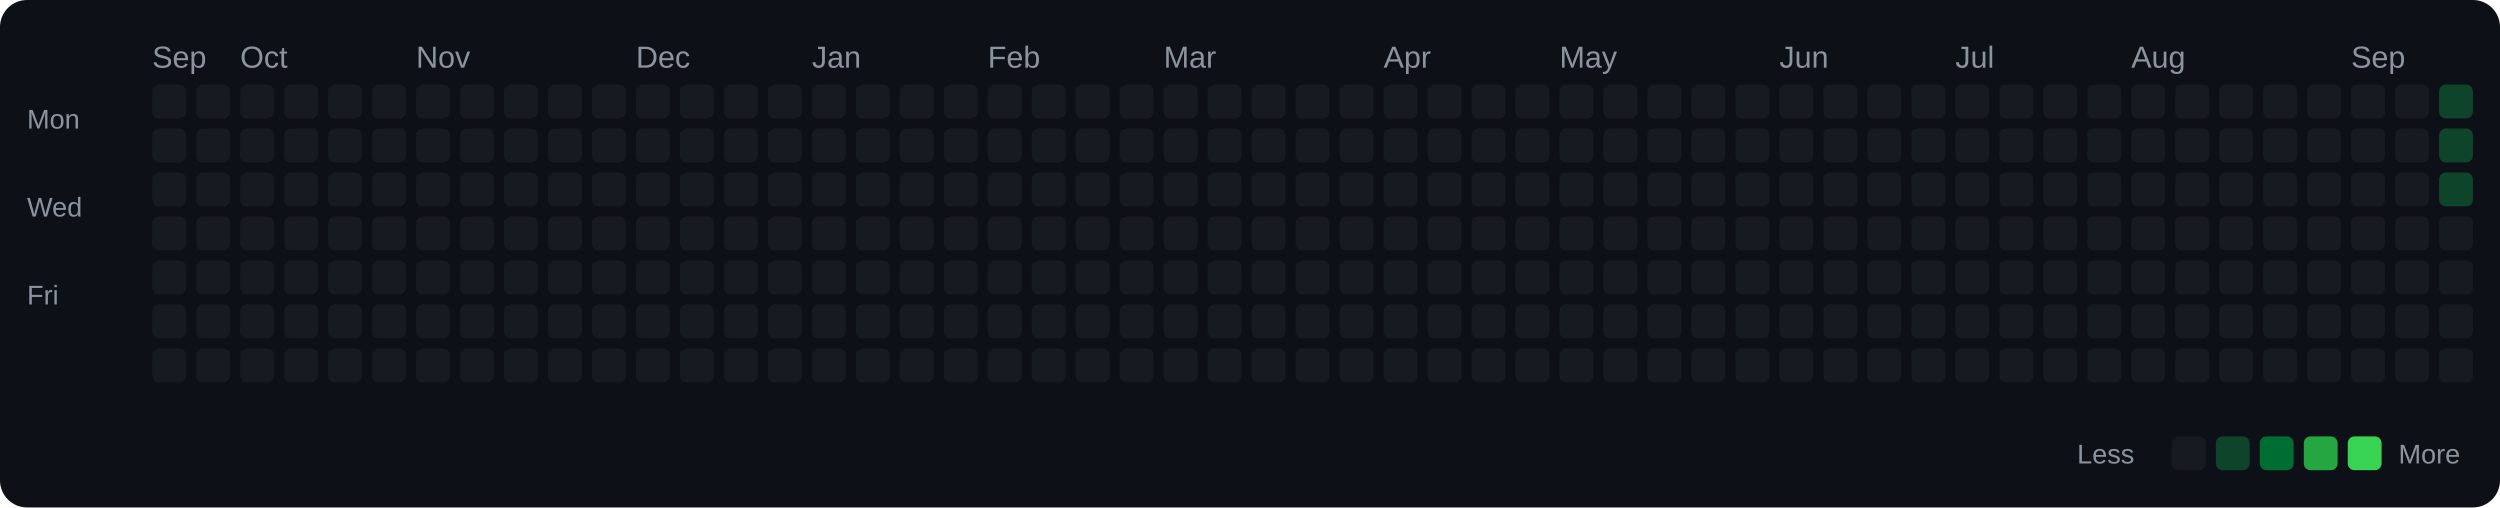
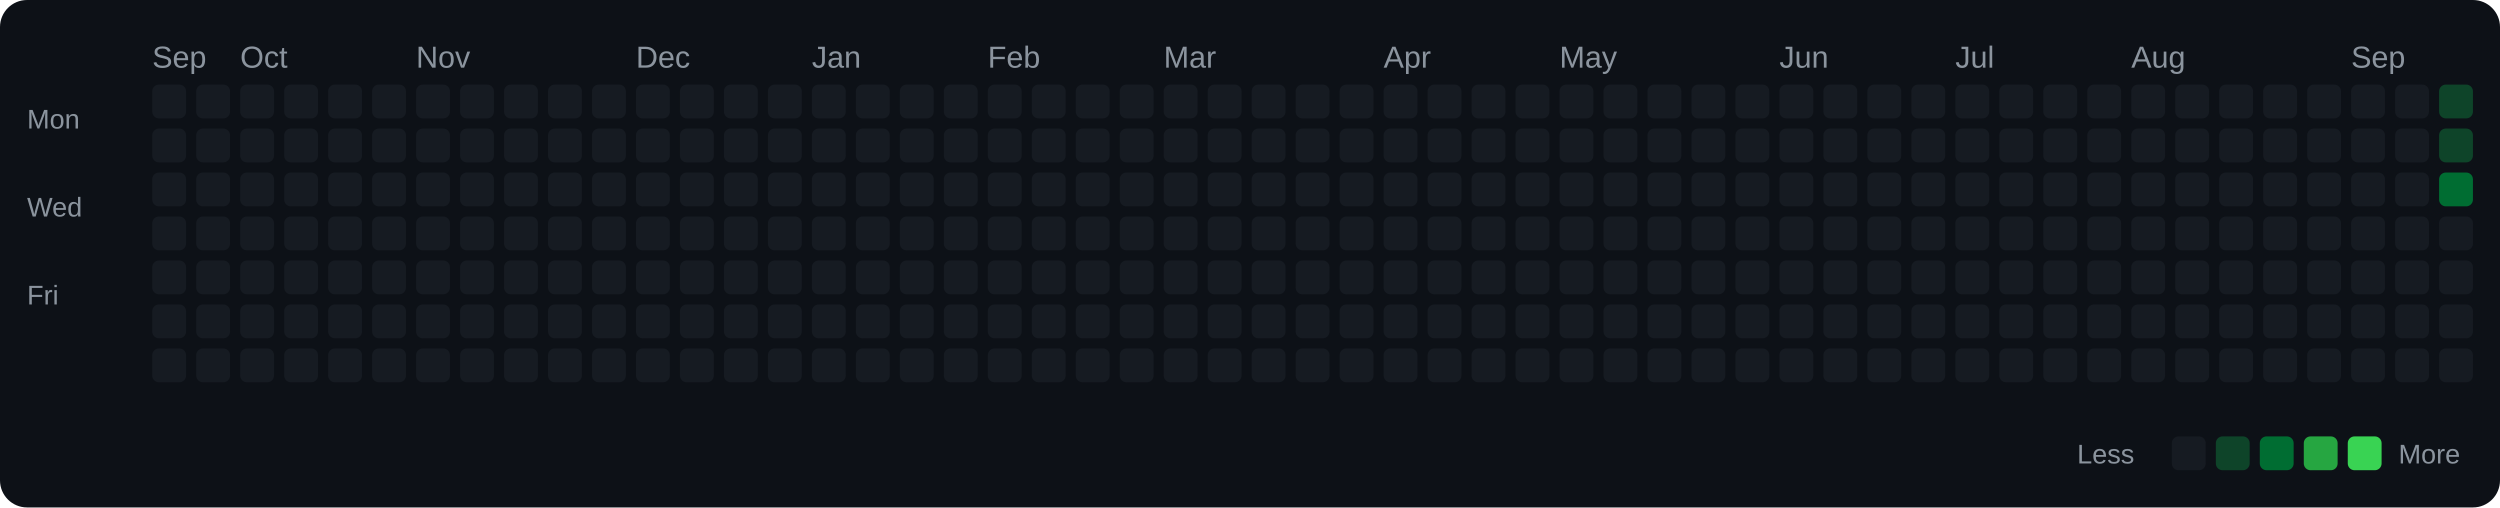
<svg xmlns="http://www.w3.org/2000/svg" width="739" height="150" viewBox="0 0 739 150" role="img" aria-labelledby="title description">
  <rect width="100%" height="100%" fill="#0d1117" rx="8" />
  <text x="45" y="20" fill="#8b949e" font-family="Arial, sans-serif" font-size="9"> Sep </text>
  <text x="71" y="20" fill="#8b949e" font-family="Arial, sans-serif" font-size="9"> Oct </text>
  <text x="123" y="20" fill="#8b949e" font-family="Arial, sans-serif" font-size="9"> Nov </text>
  <text x="188" y="20" fill="#8b949e" font-family="Arial, sans-serif" font-size="9"> Dec </text>
  <text x="240" y="20" fill="#8b949e" font-family="Arial, sans-serif" font-size="9"> Jan </text>
  <text x="292" y="20" fill="#8b949e" font-family="Arial, sans-serif" font-size="9"> Feb </text>
  <text x="344" y="20" fill="#8b949e" font-family="Arial, sans-serif" font-size="9"> Mar </text>
  <text x="409" y="20" fill="#8b949e" font-family="Arial, sans-serif" font-size="9"> Apr </text>
  <text x="461" y="20" fill="#8b949e" font-family="Arial, sans-serif" font-size="9"> May </text>
  <text x="526" y="20" fill="#8b949e" font-family="Arial, sans-serif" font-size="9"> Jun </text>
  <text x="578" y="20" fill="#8b949e" font-family="Arial, sans-serif" font-size="9"> Jul </text>
  <text x="630" y="20" fill="#8b949e" font-family="Arial, sans-serif" font-size="9"> Aug </text>
  <text x="695" y="20" fill="#8b949e" font-family="Arial, sans-serif" font-size="9"> Sep </text>
  <rect x="45" y="25" width="10" height="10" rx="2" fill="#161b22"> </rect>
  <rect x="45" y="38" width="10" height="10" rx="2" fill="#161b22"> </rect>
  <rect x="45" y="51" width="10" height="10" rx="2" fill="#161b22"> </rect>
  <rect x="45" y="64" width="10" height="10" rx="2" fill="#161b22"> </rect>
  <rect x="45" y="77" width="10" height="10" rx="2" fill="#161b22"> </rect>
  <rect x="45" y="90" width="10" height="10" rx="2" fill="#161b22"> </rect>
  <rect x="45" y="103" width="10" height="10" rx="2" fill="#161b22"> </rect>
  <rect x="58" y="25" width="10" height="10" rx="2" fill="#161b22"> </rect>
  <rect x="58" y="38" width="10" height="10" rx="2" fill="#161b22"> </rect>
  <rect x="58" y="51" width="10" height="10" rx="2" fill="#161b22"> </rect>
  <rect x="58" y="64" width="10" height="10" rx="2" fill="#161b22"> </rect>
  <rect x="58" y="77" width="10" height="10" rx="2" fill="#161b22"> </rect>
  <rect x="58" y="90" width="10" height="10" rx="2" fill="#161b22"> </rect>
  <rect x="58" y="103" width="10" height="10" rx="2" fill="#161b22"> </rect>
  <rect x="71" y="25" width="10" height="10" rx="2" fill="#161b22"> </rect>
  <rect x="71" y="38" width="10" height="10" rx="2" fill="#161b22"> </rect>
  <rect x="71" y="51" width="10" height="10" rx="2" fill="#161b22"> </rect>
  <rect x="71" y="64" width="10" height="10" rx="2" fill="#161b22"> </rect>
  <rect x="71" y="77" width="10" height="10" rx="2" fill="#161b22"> </rect>
  <rect x="71" y="90" width="10" height="10" rx="2" fill="#161b22"> </rect>
  <rect x="71" y="103" width="10" height="10" rx="2" fill="#161b22"> </rect>
  <rect x="84" y="25" width="10" height="10" rx="2" fill="#161b22"> </rect>
  <rect x="84" y="38" width="10" height="10" rx="2" fill="#161b22"> </rect>
  <rect x="84" y="51" width="10" height="10" rx="2" fill="#161b22"> </rect>
  <rect x="84" y="64" width="10" height="10" rx="2" fill="#161b22"> </rect>
  <rect x="84" y="77" width="10" height="10" rx="2" fill="#161b22"> </rect>
  <rect x="84" y="90" width="10" height="10" rx="2" fill="#161b22"> </rect>
  <rect x="84" y="103" width="10" height="10" rx="2" fill="#161b22"> </rect>
  <rect x="97" y="25" width="10" height="10" rx="2" fill="#161b22"> </rect>
  <rect x="97" y="38" width="10" height="10" rx="2" fill="#161b22"> </rect>
  <rect x="97" y="51" width="10" height="10" rx="2" fill="#161b22"> </rect>
  <rect x="97" y="64" width="10" height="10" rx="2" fill="#161b22"> </rect>
  <rect x="97" y="77" width="10" height="10" rx="2" fill="#161b22"> </rect>
  <rect x="97" y="90" width="10" height="10" rx="2" fill="#161b22"> </rect>
  <rect x="97" y="103" width="10" height="10" rx="2" fill="#161b22"> </rect>
  <rect x="110" y="25" width="10" height="10" rx="2" fill="#161b22"> </rect>
  <rect x="110" y="38" width="10" height="10" rx="2" fill="#161b22"> </rect>
  <rect x="110" y="51" width="10" height="10" rx="2" fill="#161b22"> </rect>
  <rect x="110" y="64" width="10" height="10" rx="2" fill="#161b22"> </rect>
  <rect x="110" y="77" width="10" height="10" rx="2" fill="#161b22"> </rect>
  <rect x="110" y="90" width="10" height="10" rx="2" fill="#161b22"> </rect>
  <rect x="110" y="103" width="10" height="10" rx="2" fill="#161b22"> </rect>
  <rect x="123" y="25" width="10" height="10" rx="2" fill="#161b22"> </rect>
  <rect x="123" y="38" width="10" height="10" rx="2" fill="#161b22"> </rect>
  <rect x="123" y="51" width="10" height="10" rx="2" fill="#161b22"> </rect>
  <rect x="123" y="64" width="10" height="10" rx="2" fill="#161b22"> </rect>
  <rect x="123" y="77" width="10" height="10" rx="2" fill="#161b22"> </rect>
  <rect x="123" y="90" width="10" height="10" rx="2" fill="#161b22"> </rect>
  <rect x="123" y="103" width="10" height="10" rx="2" fill="#161b22"> </rect>
  <rect x="136" y="25" width="10" height="10" rx="2" fill="#161b22"> </rect>
  <rect x="136" y="38" width="10" height="10" rx="2" fill="#161b22"> </rect>
  <rect x="136" y="51" width="10" height="10" rx="2" fill="#161b22"> </rect>
  <rect x="136" y="64" width="10" height="10" rx="2" fill="#161b22"> </rect>
  <rect x="136" y="77" width="10" height="10" rx="2" fill="#161b22"> </rect>
  <rect x="136" y="90" width="10" height="10" rx="2" fill="#161b22"> </rect>
  <rect x="136" y="103" width="10" height="10" rx="2" fill="#161b22"> </rect>
  <rect x="149" y="25" width="10" height="10" rx="2" fill="#161b22"> </rect>
  <rect x="149" y="38" width="10" height="10" rx="2" fill="#161b22"> </rect>
  <rect x="149" y="51" width="10" height="10" rx="2" fill="#161b22"> </rect>
  <rect x="149" y="64" width="10" height="10" rx="2" fill="#161b22"> </rect>
  <rect x="149" y="77" width="10" height="10" rx="2" fill="#161b22"> </rect>
  <rect x="149" y="90" width="10" height="10" rx="2" fill="#161b22"> </rect>
  <rect x="149" y="103" width="10" height="10" rx="2" fill="#161b22"> </rect>
  <rect x="162" y="25" width="10" height="10" rx="2" fill="#161b22"> </rect>
  <rect x="162" y="38" width="10" height="10" rx="2" fill="#161b22"> </rect>
  <rect x="162" y="51" width="10" height="10" rx="2" fill="#161b22"> </rect>
  <rect x="162" y="64" width="10" height="10" rx="2" fill="#161b22"> </rect>
  <rect x="162" y="77" width="10" height="10" rx="2" fill="#161b22"> </rect>
  <rect x="162" y="90" width="10" height="10" rx="2" fill="#161b22"> </rect>
  <rect x="162" y="103" width="10" height="10" rx="2" fill="#161b22"> </rect>
  <rect x="175" y="25" width="10" height="10" rx="2" fill="#161b22"> </rect>
  <rect x="175" y="38" width="10" height="10" rx="2" fill="#161b22"> </rect>
  <rect x="175" y="51" width="10" height="10" rx="2" fill="#161b22"> </rect>
  <rect x="175" y="64" width="10" height="10" rx="2" fill="#161b22"> </rect>
  <rect x="175" y="77" width="10" height="10" rx="2" fill="#161b22"> </rect>
  <rect x="175" y="90" width="10" height="10" rx="2" fill="#161b22"> </rect>
  <rect x="175" y="103" width="10" height="10" rx="2" fill="#161b22"> </rect>
  <rect x="188" y="25" width="10" height="10" rx="2" fill="#161b22"> </rect>
  <rect x="188" y="38" width="10" height="10" rx="2" fill="#161b22"> </rect>
  <rect x="188" y="51" width="10" height="10" rx="2" fill="#161b22"> </rect>
  <rect x="188" y="64" width="10" height="10" rx="2" fill="#161b22"> </rect>
  <rect x="188" y="77" width="10" height="10" rx="2" fill="#161b22"> </rect>
  <rect x="188" y="90" width="10" height="10" rx="2" fill="#161b22"> </rect>
  <rect x="188" y="103" width="10" height="10" rx="2" fill="#161b22"> </rect>
  <rect x="201" y="25" width="10" height="10" rx="2" fill="#161b22"> </rect>
  <rect x="201" y="38" width="10" height="10" rx="2" fill="#161b22"> </rect>
  <rect x="201" y="51" width="10" height="10" rx="2" fill="#161b22"> </rect>
  <rect x="201" y="64" width="10" height="10" rx="2" fill="#161b22"> </rect>
  <rect x="201" y="77" width="10" height="10" rx="2" fill="#161b22"> </rect>
  <rect x="201" y="90" width="10" height="10" rx="2" fill="#161b22"> </rect>
  <rect x="201" y="103" width="10" height="10" rx="2" fill="#161b22"> </rect>
  <rect x="214" y="25" width="10" height="10" rx="2" fill="#161b22"> </rect>
  <rect x="214" y="38" width="10" height="10" rx="2" fill="#161b22"> </rect>
  <rect x="214" y="51" width="10" height="10" rx="2" fill="#161b22"> </rect>
  <rect x="214" y="64" width="10" height="10" rx="2" fill="#161b22"> </rect>
  <rect x="214" y="77" width="10" height="10" rx="2" fill="#161b22"> </rect>
  <rect x="214" y="90" width="10" height="10" rx="2" fill="#161b22"> </rect>
  <rect x="214" y="103" width="10" height="10" rx="2" fill="#161b22"> </rect>
  <rect x="227" y="25" width="10" height="10" rx="2" fill="#161b22"> </rect>
  <rect x="227" y="38" width="10" height="10" rx="2" fill="#161b22"> </rect>
  <rect x="227" y="51" width="10" height="10" rx="2" fill="#161b22"> </rect>
  <rect x="227" y="64" width="10" height="10" rx="2" fill="#161b22"> </rect>
  <rect x="227" y="77" width="10" height="10" rx="2" fill="#161b22"> </rect>
  <rect x="227" y="90" width="10" height="10" rx="2" fill="#161b22"> </rect>
  <rect x="227" y="103" width="10" height="10" rx="2" fill="#161b22"> </rect>
  <rect x="240" y="25" width="10" height="10" rx="2" fill="#161b22"> </rect>
  <rect x="240" y="38" width="10" height="10" rx="2" fill="#161b22"> </rect>
  <rect x="240" y="51" width="10" height="10" rx="2" fill="#161b22"> </rect>
  <rect x="240" y="64" width="10" height="10" rx="2" fill="#161b22"> </rect>
  <rect x="240" y="77" width="10" height="10" rx="2" fill="#161b22"> </rect>
  <rect x="240" y="90" width="10" height="10" rx="2" fill="#161b22"> </rect>
  <rect x="240" y="103" width="10" height="10" rx="2" fill="#161b22"> </rect>
  <rect x="253" y="25" width="10" height="10" rx="2" fill="#161b22"> </rect>
  <rect x="253" y="38" width="10" height="10" rx="2" fill="#161b22"> </rect>
  <rect x="253" y="51" width="10" height="10" rx="2" fill="#161b22"> </rect>
  <rect x="253" y="64" width="10" height="10" rx="2" fill="#161b22"> </rect>
  <rect x="253" y="77" width="10" height="10" rx="2" fill="#161b22"> </rect>
  <rect x="253" y="90" width="10" height="10" rx="2" fill="#161b22"> </rect>
  <rect x="253" y="103" width="10" height="10" rx="2" fill="#161b22"> </rect>
  <rect x="266" y="25" width="10" height="10" rx="2" fill="#161b22"> </rect>
  <rect x="266" y="38" width="10" height="10" rx="2" fill="#161b22"> </rect>
  <rect x="266" y="51" width="10" height="10" rx="2" fill="#161b22"> </rect>
  <rect x="266" y="64" width="10" height="10" rx="2" fill="#161b22"> </rect>
  <rect x="266" y="77" width="10" height="10" rx="2" fill="#161b22"> </rect>
  <rect x="266" y="90" width="10" height="10" rx="2" fill="#161b22"> </rect>
  <rect x="266" y="103" width="10" height="10" rx="2" fill="#161b22"> </rect>
  <rect x="279" y="25" width="10" height="10" rx="2" fill="#161b22"> </rect>
  <rect x="279" y="38" width="10" height="10" rx="2" fill="#161b22"> </rect>
  <rect x="279" y="51" width="10" height="10" rx="2" fill="#161b22"> </rect>
  <rect x="279" y="64" width="10" height="10" rx="2" fill="#161b22"> </rect>
  <rect x="279" y="77" width="10" height="10" rx="2" fill="#161b22"> </rect>
  <rect x="279" y="90" width="10" height="10" rx="2" fill="#161b22"> </rect>
  <rect x="279" y="103" width="10" height="10" rx="2" fill="#161b22"> </rect>
  <rect x="292" y="25" width="10" height="10" rx="2" fill="#161b22"> </rect>
  <rect x="292" y="38" width="10" height="10" rx="2" fill="#161b22"> </rect>
  <rect x="292" y="51" width="10" height="10" rx="2" fill="#161b22"> </rect>
  <rect x="292" y="64" width="10" height="10" rx="2" fill="#161b22"> </rect>
  <rect x="292" y="77" width="10" height="10" rx="2" fill="#161b22"> </rect>
  <rect x="292" y="90" width="10" height="10" rx="2" fill="#161b22"> </rect>
  <rect x="292" y="103" width="10" height="10" rx="2" fill="#161b22"> </rect>
  <rect x="305" y="25" width="10" height="10" rx="2" fill="#161b22"> </rect>
  <rect x="305" y="38" width="10" height="10" rx="2" fill="#161b22"> </rect>
  <rect x="305" y="51" width="10" height="10" rx="2" fill="#161b22"> </rect>
  <rect x="305" y="64" width="10" height="10" rx="2" fill="#161b22"> </rect>
  <rect x="305" y="77" width="10" height="10" rx="2" fill="#161b22"> </rect>
  <rect x="305" y="90" width="10" height="10" rx="2" fill="#161b22"> </rect>
  <rect x="305" y="103" width="10" height="10" rx="2" fill="#161b22"> </rect>
  <rect x="318" y="25" width="10" height="10" rx="2" fill="#161b22"> </rect>
  <rect x="318" y="38" width="10" height="10" rx="2" fill="#161b22"> </rect>
  <rect x="318" y="51" width="10" height="10" rx="2" fill="#161b22"> </rect>
  <rect x="318" y="64" width="10" height="10" rx="2" fill="#161b22"> </rect>
  <rect x="318" y="77" width="10" height="10" rx="2" fill="#161b22"> </rect>
  <rect x="318" y="90" width="10" height="10" rx="2" fill="#161b22"> </rect>
  <rect x="318" y="103" width="10" height="10" rx="2" fill="#161b22"> </rect>
  <rect x="331" y="25" width="10" height="10" rx="2" fill="#161b22"> </rect>
  <rect x="331" y="38" width="10" height="10" rx="2" fill="#161b22"> </rect>
  <rect x="331" y="51" width="10" height="10" rx="2" fill="#161b22"> </rect>
  <rect x="331" y="64" width="10" height="10" rx="2" fill="#161b22"> </rect>
  <rect x="331" y="77" width="10" height="10" rx="2" fill="#161b22"> </rect>
  <rect x="331" y="90" width="10" height="10" rx="2" fill="#161b22"> </rect>
  <rect x="331" y="103" width="10" height="10" rx="2" fill="#161b22"> </rect>
  <rect x="344" y="25" width="10" height="10" rx="2" fill="#161b22"> </rect>
  <rect x="344" y="38" width="10" height="10" rx="2" fill="#161b22"> </rect>
  <rect x="344" y="51" width="10" height="10" rx="2" fill="#161b22"> </rect>
  <rect x="344" y="64" width="10" height="10" rx="2" fill="#161b22"> </rect>
  <rect x="344" y="77" width="10" height="10" rx="2" fill="#161b22"> </rect>
  <rect x="344" y="90" width="10" height="10" rx="2" fill="#161b22"> </rect>
  <rect x="344" y="103" width="10" height="10" rx="2" fill="#161b22"> </rect>
  <rect x="357" y="25" width="10" height="10" rx="2" fill="#161b22"> </rect>
  <rect x="357" y="38" width="10" height="10" rx="2" fill="#161b22"> </rect>
  <rect x="357" y="51" width="10" height="10" rx="2" fill="#161b22"> </rect>
  <rect x="357" y="64" width="10" height="10" rx="2" fill="#161b22"> </rect>
  <rect x="357" y="77" width="10" height="10" rx="2" fill="#161b22"> </rect>
  <rect x="357" y="90" width="10" height="10" rx="2" fill="#161b22"> </rect>
  <rect x="357" y="103" width="10" height="10" rx="2" fill="#161b22"> </rect>
  <rect x="370" y="25" width="10" height="10" rx="2" fill="#161b22"> </rect>
  <rect x="370" y="38" width="10" height="10" rx="2" fill="#161b22"> </rect>
  <rect x="370" y="51" width="10" height="10" rx="2" fill="#161b22"> </rect>
  <rect x="370" y="64" width="10" height="10" rx="2" fill="#161b22"> </rect>
  <rect x="370" y="77" width="10" height="10" rx="2" fill="#161b22"> </rect>
  <rect x="370" y="90" width="10" height="10" rx="2" fill="#161b22"> </rect>
  <rect x="370" y="103" width="10" height="10" rx="2" fill="#161b22"> </rect>
  <rect x="383" y="25" width="10" height="10" rx="2" fill="#161b22"> </rect>
  <rect x="383" y="38" width="10" height="10" rx="2" fill="#161b22"> </rect>
  <rect x="383" y="51" width="10" height="10" rx="2" fill="#161b22"> </rect>
  <rect x="383" y="64" width="10" height="10" rx="2" fill="#161b22"> </rect>
  <rect x="383" y="77" width="10" height="10" rx="2" fill="#161b22"> </rect>
  <rect x="383" y="90" width="10" height="10" rx="2" fill="#161b22"> </rect>
  <rect x="383" y="103" width="10" height="10" rx="2" fill="#161b22"> </rect>
  <rect x="396" y="25" width="10" height="10" rx="2" fill="#161b22"> </rect>
  <rect x="396" y="38" width="10" height="10" rx="2" fill="#161b22"> </rect>
  <rect x="396" y="51" width="10" height="10" rx="2" fill="#161b22"> </rect>
  <rect x="396" y="64" width="10" height="10" rx="2" fill="#161b22"> </rect>
  <rect x="396" y="77" width="10" height="10" rx="2" fill="#161b22"> </rect>
  <rect x="396" y="90" width="10" height="10" rx="2" fill="#161b22"> </rect>
  <rect x="396" y="103" width="10" height="10" rx="2" fill="#161b22"> </rect>
  <rect x="409" y="25" width="10" height="10" rx="2" fill="#161b22"> </rect>
  <rect x="409" y="38" width="10" height="10" rx="2" fill="#161b22"> </rect>
  <rect x="409" y="51" width="10" height="10" rx="2" fill="#161b22"> </rect>
  <rect x="409" y="64" width="10" height="10" rx="2" fill="#161b22"> </rect>
  <rect x="409" y="77" width="10" height="10" rx="2" fill="#161b22"> </rect>
  <rect x="409" y="90" width="10" height="10" rx="2" fill="#161b22"> </rect>
  <rect x="409" y="103" width="10" height="10" rx="2" fill="#161b22"> </rect>
  <rect x="422" y="25" width="10" height="10" rx="2" fill="#161b22"> </rect>
  <rect x="422" y="38" width="10" height="10" rx="2" fill="#161b22"> </rect>
  <rect x="422" y="51" width="10" height="10" rx="2" fill="#161b22"> </rect>
  <rect x="422" y="64" width="10" height="10" rx="2" fill="#161b22"> </rect>
  <rect x="422" y="77" width="10" height="10" rx="2" fill="#161b22"> </rect>
  <rect x="422" y="90" width="10" height="10" rx="2" fill="#161b22"> </rect>
  <rect x="422" y="103" width="10" height="10" rx="2" fill="#161b22"> </rect>
  <rect x="435" y="25" width="10" height="10" rx="2" fill="#161b22"> </rect>
  <rect x="435" y="38" width="10" height="10" rx="2" fill="#161b22"> </rect>
  <rect x="435" y="51" width="10" height="10" rx="2" fill="#161b22"> </rect>
  <rect x="435" y="64" width="10" height="10" rx="2" fill="#161b22"> </rect>
  <rect x="435" y="77" width="10" height="10" rx="2" fill="#161b22"> </rect>
  <rect x="435" y="90" width="10" height="10" rx="2" fill="#161b22"> </rect>
  <rect x="435" y="103" width="10" height="10" rx="2" fill="#161b22"> </rect>
  <rect x="448" y="25" width="10" height="10" rx="2" fill="#161b22"> </rect>
  <rect x="448" y="38" width="10" height="10" rx="2" fill="#161b22"> </rect>
  <rect x="448" y="51" width="10" height="10" rx="2" fill="#161b22"> </rect>
  <rect x="448" y="64" width="10" height="10" rx="2" fill="#161b22"> </rect>
  <rect x="448" y="77" width="10" height="10" rx="2" fill="#161b22"> </rect>
  <rect x="448" y="90" width="10" height="10" rx="2" fill="#161b22"> </rect>
  <rect x="448" y="103" width="10" height="10" rx="2" fill="#161b22"> </rect>
  <rect x="461" y="25" width="10" height="10" rx="2" fill="#161b22"> </rect>
  <rect x="461" y="38" width="10" height="10" rx="2" fill="#161b22"> </rect>
  <rect x="461" y="51" width="10" height="10" rx="2" fill="#161b22"> </rect>
  <rect x="461" y="64" width="10" height="10" rx="2" fill="#161b22"> </rect>
  <rect x="461" y="77" width="10" height="10" rx="2" fill="#161b22"> </rect>
  <rect x="461" y="90" width="10" height="10" rx="2" fill="#161b22"> </rect>
  <rect x="461" y="103" width="10" height="10" rx="2" fill="#161b22"> </rect>
  <rect x="474" y="25" width="10" height="10" rx="2" fill="#161b22"> </rect>
  <rect x="474" y="38" width="10" height="10" rx="2" fill="#161b22"> </rect>
  <rect x="474" y="51" width="10" height="10" rx="2" fill="#161b22"> </rect>
  <rect x="474" y="64" width="10" height="10" rx="2" fill="#161b22"> </rect>
  <rect x="474" y="77" width="10" height="10" rx="2" fill="#161b22"> </rect>
  <rect x="474" y="90" width="10" height="10" rx="2" fill="#161b22"> </rect>
  <rect x="474" y="103" width="10" height="10" rx="2" fill="#161b22"> </rect>
  <rect x="487" y="25" width="10" height="10" rx="2" fill="#161b22"> </rect>
  <rect x="487" y="38" width="10" height="10" rx="2" fill="#161b22"> </rect>
  <rect x="487" y="51" width="10" height="10" rx="2" fill="#161b22"> </rect>
  <rect x="487" y="64" width="10" height="10" rx="2" fill="#161b22"> </rect>
  <rect x="487" y="77" width="10" height="10" rx="2" fill="#161b22"> </rect>
  <rect x="487" y="90" width="10" height="10" rx="2" fill="#161b22"> </rect>
  <rect x="487" y="103" width="10" height="10" rx="2" fill="#161b22"> </rect>
  <rect x="500" y="25" width="10" height="10" rx="2" fill="#161b22"> </rect>
  <rect x="500" y="38" width="10" height="10" rx="2" fill="#161b22"> </rect>
  <rect x="500" y="51" width="10" height="10" rx="2" fill="#161b22"> </rect>
  <rect x="500" y="64" width="10" height="10" rx="2" fill="#161b22"> </rect>
  <rect x="500" y="77" width="10" height="10" rx="2" fill="#161b22"> </rect>
  <rect x="500" y="90" width="10" height="10" rx="2" fill="#161b22"> </rect>
  <rect x="500" y="103" width="10" height="10" rx="2" fill="#161b22"> </rect>
  <rect x="513" y="25" width="10" height="10" rx="2" fill="#161b22"> </rect>
  <rect x="513" y="38" width="10" height="10" rx="2" fill="#161b22"> </rect>
  <rect x="513" y="51" width="10" height="10" rx="2" fill="#161b22"> </rect>
  <rect x="513" y="64" width="10" height="10" rx="2" fill="#161b22"> </rect>
  <rect x="513" y="77" width="10" height="10" rx="2" fill="#161b22"> </rect>
  <rect x="513" y="90" width="10" height="10" rx="2" fill="#161b22"> </rect>
  <rect x="513" y="103" width="10" height="10" rx="2" fill="#161b22"> </rect>
  <rect x="526" y="25" width="10" height="10" rx="2" fill="#161b22"> </rect>
  <rect x="526" y="38" width="10" height="10" rx="2" fill="#161b22"> </rect>
  <rect x="526" y="51" width="10" height="10" rx="2" fill="#161b22"> </rect>
  <rect x="526" y="64" width="10" height="10" rx="2" fill="#161b22"> </rect>
  <rect x="526" y="77" width="10" height="10" rx="2" fill="#161b22"> </rect>
  <rect x="526" y="90" width="10" height="10" rx="2" fill="#161b22"> </rect>
  <rect x="526" y="103" width="10" height="10" rx="2" fill="#161b22"> </rect>
  <rect x="539" y="25" width="10" height="10" rx="2" fill="#161b22"> </rect>
  <rect x="539" y="38" width="10" height="10" rx="2" fill="#161b22"> </rect>
  <rect x="539" y="51" width="10" height="10" rx="2" fill="#161b22"> </rect>
  <rect x="539" y="64" width="10" height="10" rx="2" fill="#161b22"> </rect>
  <rect x="539" y="77" width="10" height="10" rx="2" fill="#161b22"> </rect>
  <rect x="539" y="90" width="10" height="10" rx="2" fill="#161b22"> </rect>
  <rect x="539" y="103" width="10" height="10" rx="2" fill="#161b22"> </rect>
  <rect x="552" y="25" width="10" height="10" rx="2" fill="#161b22"> </rect>
  <rect x="552" y="38" width="10" height="10" rx="2" fill="#161b22"> </rect>
  <rect x="552" y="51" width="10" height="10" rx="2" fill="#161b22"> </rect>
  <rect x="552" y="64" width="10" height="10" rx="2" fill="#161b22"> </rect>
  <rect x="552" y="77" width="10" height="10" rx="2" fill="#161b22"> </rect>
  <rect x="552" y="90" width="10" height="10" rx="2" fill="#161b22"> </rect>
  <rect x="552" y="103" width="10" height="10" rx="2" fill="#161b22"> </rect>
  <rect x="565" y="25" width="10" height="10" rx="2" fill="#161b22"> </rect>
  <rect x="565" y="38" width="10" height="10" rx="2" fill="#161b22"> </rect>
  <rect x="565" y="51" width="10" height="10" rx="2" fill="#161b22"> </rect>
  <rect x="565" y="64" width="10" height="10" rx="2" fill="#161b22"> </rect>
  <rect x="565" y="77" width="10" height="10" rx="2" fill="#161b22"> </rect>
  <rect x="565" y="90" width="10" height="10" rx="2" fill="#161b22"> </rect>
  <rect x="565" y="103" width="10" height="10" rx="2" fill="#161b22"> </rect>
  <rect x="578" y="25" width="10" height="10" rx="2" fill="#161b22"> </rect>
  <rect x="578" y="38" width="10" height="10" rx="2" fill="#161b22"> </rect>
  <rect x="578" y="51" width="10" height="10" rx="2" fill="#161b22"> </rect>
  <rect x="578" y="64" width="10" height="10" rx="2" fill="#161b22"> </rect>
  <rect x="578" y="77" width="10" height="10" rx="2" fill="#161b22"> </rect>
  <rect x="578" y="90" width="10" height="10" rx="2" fill="#161b22"> </rect>
  <rect x="578" y="103" width="10" height="10" rx="2" fill="#161b22"> </rect>
  <rect x="591" y="25" width="10" height="10" rx="2" fill="#161b22"> </rect>
  <rect x="591" y="38" width="10" height="10" rx="2" fill="#161b22"> </rect>
  <rect x="591" y="51" width="10" height="10" rx="2" fill="#161b22"> </rect>
  <rect x="591" y="64" width="10" height="10" rx="2" fill="#161b22"> </rect>
  <rect x="591" y="77" width="10" height="10" rx="2" fill="#161b22"> </rect>
  <rect x="591" y="90" width="10" height="10" rx="2" fill="#161b22"> </rect>
  <rect x="591" y="103" width="10" height="10" rx="2" fill="#161b22"> </rect>
  <rect x="604" y="25" width="10" height="10" rx="2" fill="#161b22"> </rect>
  <rect x="604" y="38" width="10" height="10" rx="2" fill="#161b22"> </rect>
  <rect x="604" y="51" width="10" height="10" rx="2" fill="#161b22"> </rect>
  <rect x="604" y="64" width="10" height="10" rx="2" fill="#161b22"> </rect>
  <rect x="604" y="77" width="10" height="10" rx="2" fill="#161b22"> </rect>
  <rect x="604" y="90" width="10" height="10" rx="2" fill="#161b22"> </rect>
  <rect x="604" y="103" width="10" height="10" rx="2" fill="#161b22"> </rect>
  <rect x="617" y="25" width="10" height="10" rx="2" fill="#161b22"> </rect>
  <rect x="617" y="38" width="10" height="10" rx="2" fill="#161b22"> </rect>
  <rect x="617" y="51" width="10" height="10" rx="2" fill="#161b22"> </rect>
  <rect x="617" y="64" width="10" height="10" rx="2" fill="#161b22"> </rect>
  <rect x="617" y="77" width="10" height="10" rx="2" fill="#161b22"> </rect>
  <rect x="617" y="90" width="10" height="10" rx="2" fill="#161b22"> </rect>
  <rect x="617" y="103" width="10" height="10" rx="2" fill="#161b22"> </rect>
  <rect x="630" y="25" width="10" height="10" rx="2" fill="#161b22"> </rect>
  <rect x="630" y="38" width="10" height="10" rx="2" fill="#161b22"> </rect>
  <rect x="630" y="51" width="10" height="10" rx="2" fill="#161b22"> </rect>
  <rect x="630" y="64" width="10" height="10" rx="2" fill="#161b22"> </rect>
  <rect x="630" y="77" width="10" height="10" rx="2" fill="#161b22"> </rect>
  <rect x="630" y="90" width="10" height="10" rx="2" fill="#161b22"> </rect>
  <rect x="630" y="103" width="10" height="10" rx="2" fill="#161b22"> </rect>
  <rect x="643" y="25" width="10" height="10" rx="2" fill="#161b22"> </rect>
  <rect x="643" y="38" width="10" height="10" rx="2" fill="#161b22"> </rect>
  <rect x="643" y="51" width="10" height="10" rx="2" fill="#161b22"> </rect>
  <rect x="643" y="64" width="10" height="10" rx="2" fill="#161b22"> </rect>
  <rect x="643" y="77" width="10" height="10" rx="2" fill="#161b22"> </rect>
  <rect x="643" y="90" width="10" height="10" rx="2" fill="#161b22"> </rect>
  <rect x="643" y="103" width="10" height="10" rx="2" fill="#161b22"> </rect>
  <rect x="656" y="25" width="10" height="10" rx="2" fill="#161b22"> </rect>
  <rect x="656" y="38" width="10" height="10" rx="2" fill="#161b22"> </rect>
  <rect x="656" y="51" width="10" height="10" rx="2" fill="#161b22"> </rect>
  <rect x="656" y="64" width="10" height="10" rx="2" fill="#161b22"> </rect>
  <rect x="656" y="77" width="10" height="10" rx="2" fill="#161b22"> </rect>
  <rect x="656" y="90" width="10" height="10" rx="2" fill="#161b22"> </rect>
  <rect x="656" y="103" width="10" height="10" rx="2" fill="#161b22"> </rect>
  <rect x="669" y="25" width="10" height="10" rx="2" fill="#161b22"> </rect>
  <rect x="669" y="38" width="10" height="10" rx="2" fill="#161b22"> </rect>
  <rect x="669" y="51" width="10" height="10" rx="2" fill="#161b22"> </rect>
  <rect x="669" y="64" width="10" height="10" rx="2" fill="#161b22"> </rect>
  <rect x="669" y="77" width="10" height="10" rx="2" fill="#161b22"> </rect>
  <rect x="669" y="90" width="10" height="10" rx="2" fill="#161b22"> </rect>
  <rect x="669" y="103" width="10" height="10" rx="2" fill="#161b22"> </rect>
  <rect x="682" y="25" width="10" height="10" rx="2" fill="#161b22"> </rect>
  <rect x="682" y="38" width="10" height="10" rx="2" fill="#161b22"> </rect>
  <rect x="682" y="51" width="10" height="10" rx="2" fill="#161b22"> </rect>
  <rect x="682" y="64" width="10" height="10" rx="2" fill="#161b22"> </rect>
  <rect x="682" y="77" width="10" height="10" rx="2" fill="#161b22"> </rect>
  <rect x="682" y="90" width="10" height="10" rx="2" fill="#161b22"> </rect>
  <rect x="682" y="103" width="10" height="10" rx="2" fill="#161b22"> </rect>
  <rect x="695" y="25" width="10" height="10" rx="2" fill="#161b22"> </rect>
  <rect x="695" y="38" width="10" height="10" rx="2" fill="#161b22"> </rect>
  <rect x="695" y="51" width="10" height="10" rx="2" fill="#161b22"> </rect>
  <rect x="695" y="64" width="10" height="10" rx="2" fill="#161b22"> </rect>
  <rect x="695" y="77" width="10" height="10" rx="2" fill="#161b22"> </rect>
  <rect x="695" y="90" width="10" height="10" rx="2" fill="#161b22"> </rect>
  <rect x="695" y="103" width="10" height="10" rx="2" fill="#161b22"> </rect>
  <rect x="708" y="25" width="10" height="10" rx="2" fill="#161b22"> </rect>
  <rect x="708" y="38" width="10" height="10" rx="2" fill="#161b22"> </rect>
  <rect x="708" y="51" width="10" height="10" rx="2" fill="#161b22"> </rect>
  <rect x="708" y="64" width="10" height="10" rx="2" fill="#161b22"> </rect>
  <rect x="708" y="77" width="10" height="10" rx="2" fill="#161b22"> </rect>
  <rect x="708" y="90" width="10" height="10" rx="2" fill="#161b22"> </rect>
  <rect x="708" y="103" width="10" height="10" rx="2" fill="#161b22"> </rect>
  <rect x="721" y="25" width="10" height="10" rx="2" fill="#0e4429"> </rect>
  <rect x="721" y="38" width="10" height="10" rx="2" fill="#0e4429"> </rect>
-   <rect x="721" y="51" width="10" height="10" rx="2" fill="#0e4429"> </rect>
+   <rect x="721" y="51" width="10" height="10" rx="2" fill="#006d32"> </rect>
  <rect x="721" y="64" width="10" height="10" rx="2" fill="#161b22"> </rect>
  <rect x="721" y="77" width="10" height="10" rx="2" fill="#161b22"> </rect>
  <rect x="721" y="90" width="10" height="10" rx="2" fill="#161b22"> </rect>
  <rect x="721" y="103" width="10" height="10" rx="2" fill="#161b22"> </rect>
  <text x="8" y="38" fill="#8b949e" font-family="Arial, sans-serif" font-size="8">Mon</text>
  <text x="8" y="64" fill="#8b949e" font-family="Arial, sans-serif" font-size="8">Wed</text>
  <text x="8" y="90" fill="#8b949e" font-family="Arial, sans-serif" font-size="8">Fri</text>
  <text x="614" y="137" fill="#8b949e" font-family="Arial, sans-serif" font-size="8">Less</text>
  <rect x="642" y="129" width="10" height="10" rx="2" fill="#161b22" />
  <rect x="655" y="129" width="10" height="10" rx="2" fill="#0e4429" />
  <rect x="668" y="129" width="10" height="10" rx="2" fill="#006d32" />
  <rect x="681" y="129" width="10" height="10" rx="2" fill="#26a641" />
  <rect x="694" y="129" width="10" height="10" rx="2" fill="#39d353" />
  <text x="709" y="137" fill="#8b949e" font-family="Arial, sans-serif" font-size="8">More</text>
</svg>
